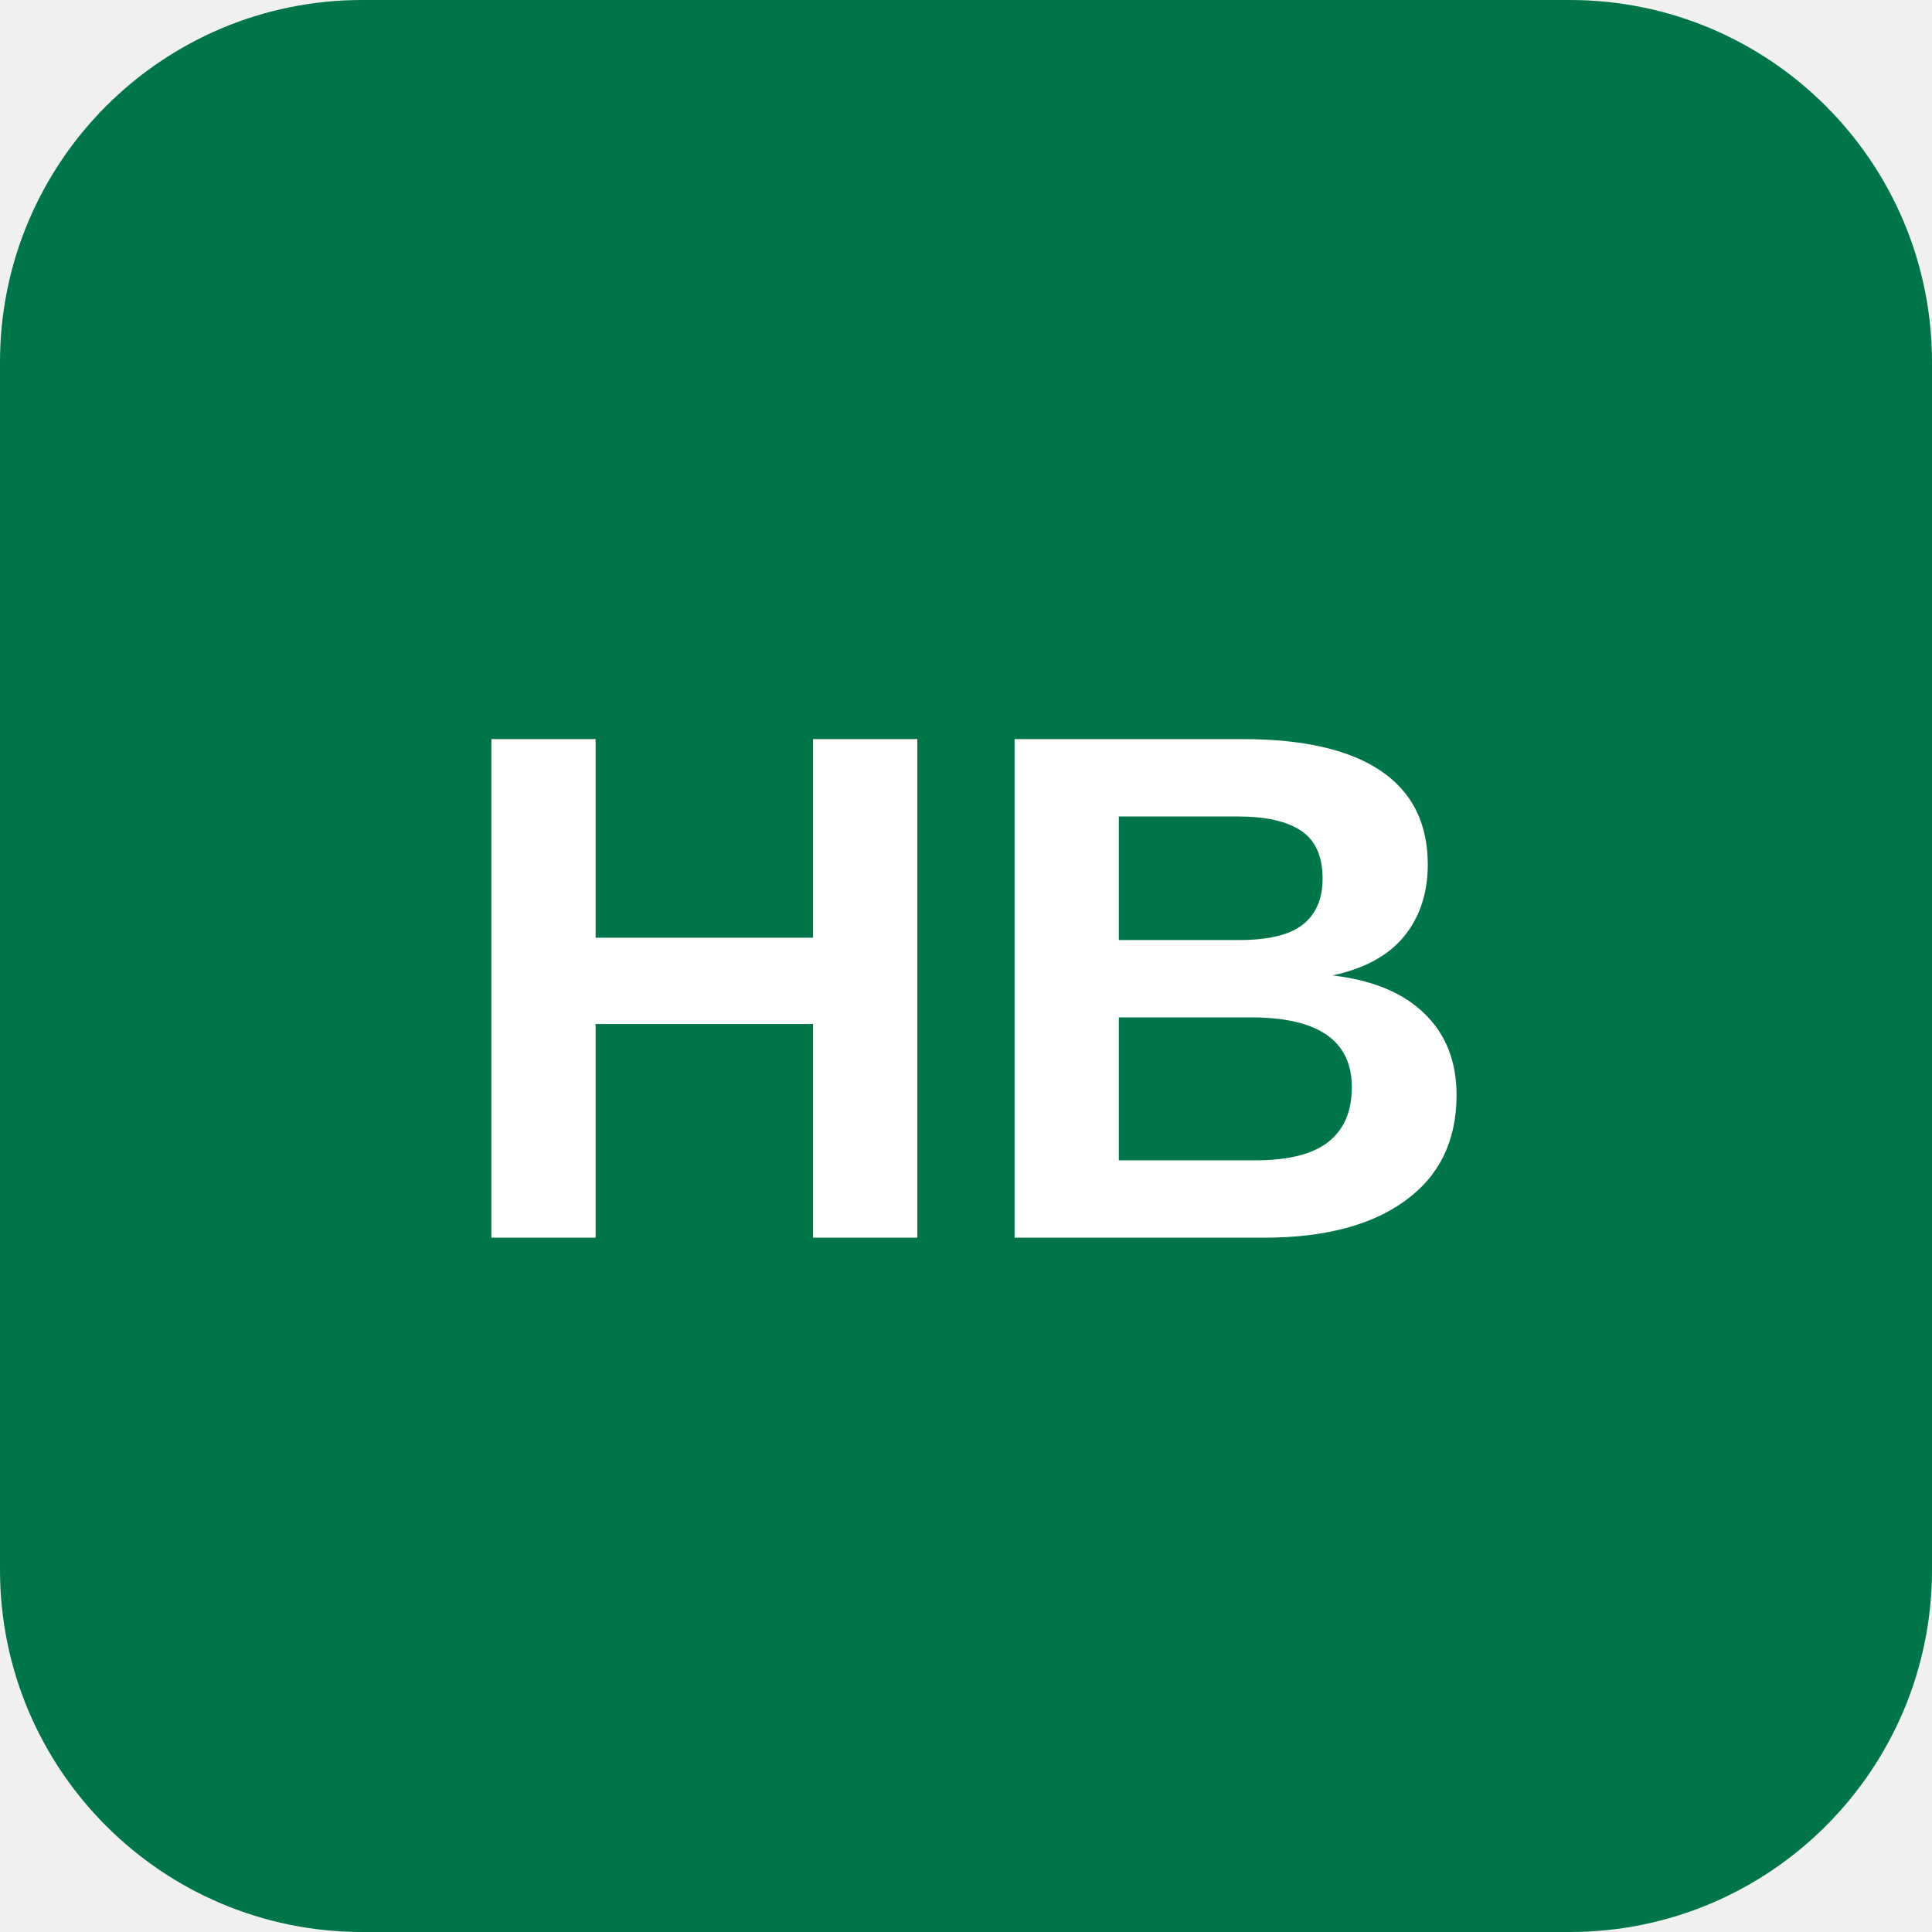
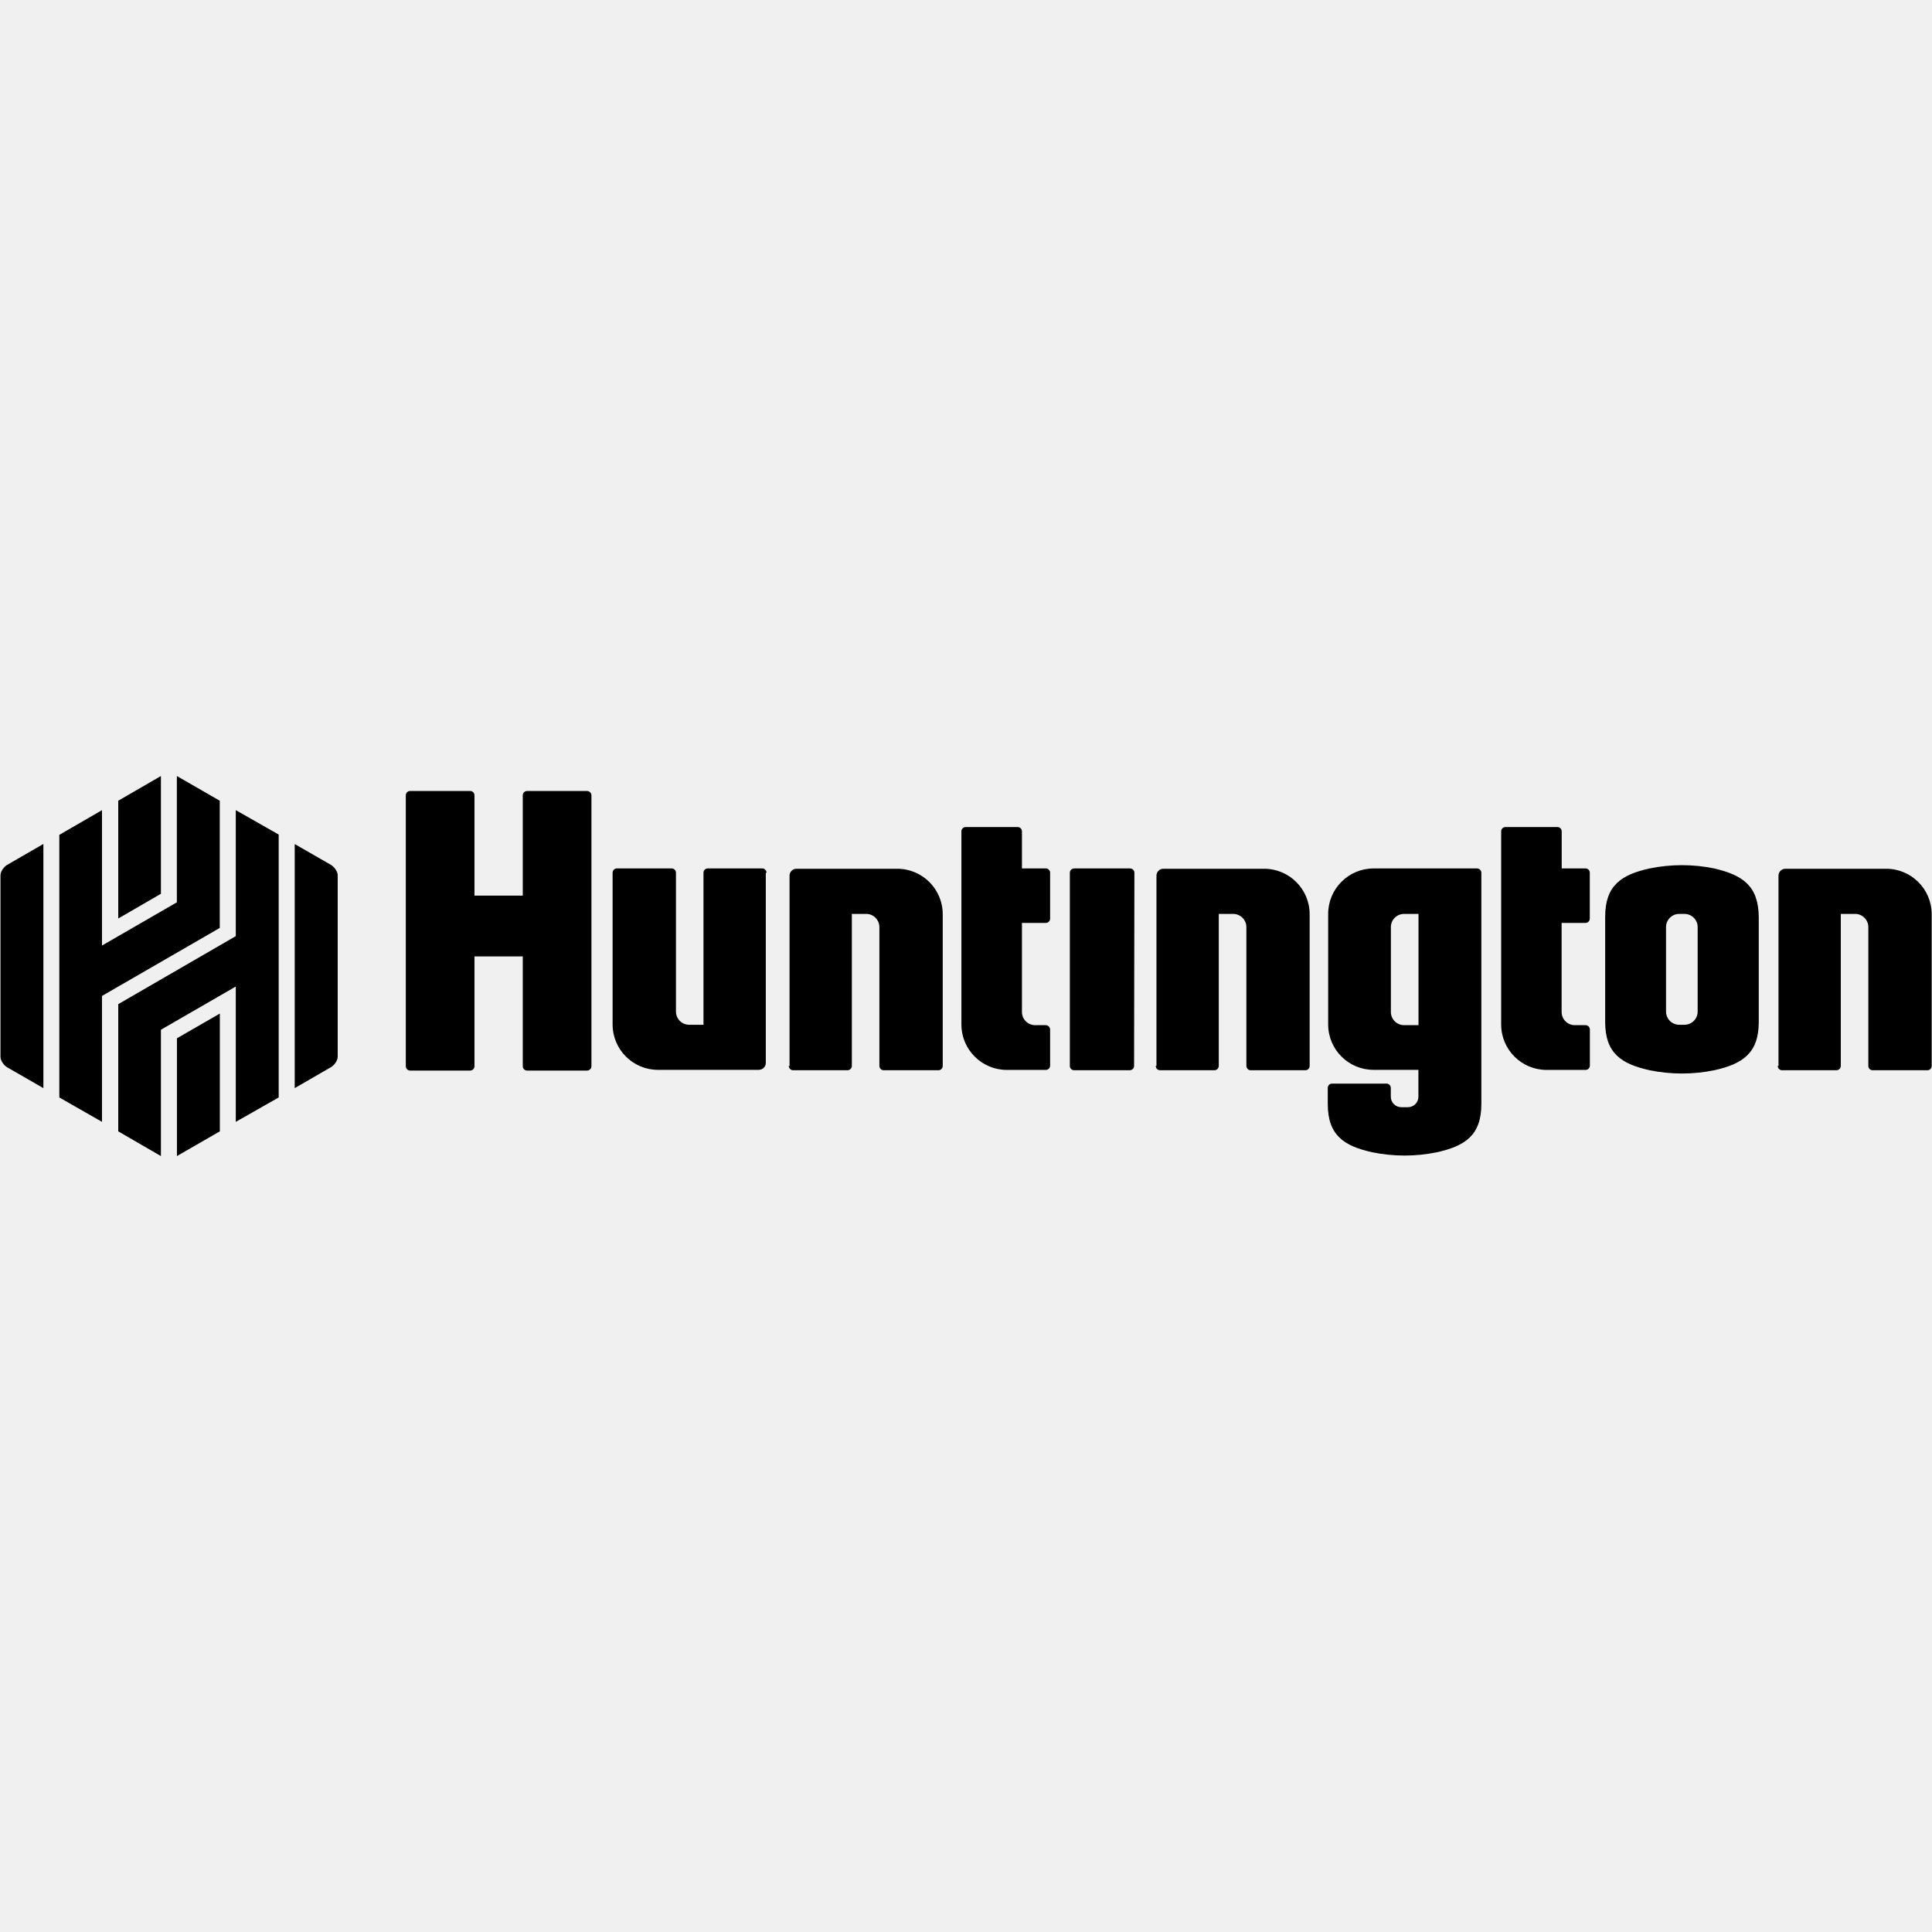
- <svg xmlns="http://www.w3.org/2000/svg" width="64" height="64" viewBox="0 0 64 64" role="img" aria-label="Huntington Bank">
-   <rect width="64" height="64" rx="12" fill="#00754A" />
-   <text x="32" y="41" font-family="Arial, Helvetica, sans-serif" font-size="24" font-weight="700" fill="#ffffff" text-anchor="middle">HB</text>
+ <svg xmlns="http://www.w3.org/2000/svg" fill="currentColor" viewBox="0 0 24 24">
+   <path d="M14.088 13.24a.054.054 0 0 1-.055.055h-.689a.053.053 0 0 1-.054-.055v-2.398c0-.03.023-.054.054-.054h.693c.031 0 .055.023.055.054zM7.292 9.826h-.744a.053.053 0 0 0-.054.055v1.245h-.6V9.881a.053.053 0 0 0-.055-.055h-.743a.053.053 0 0 0-.055.055v3.363c0 .03.023.055.055.055h.743a.054.054 0 0 0 .055-.055v-1.363h.6v1.363c0 .03.023.055.054.055h.744c.03 0 .055-.023.055-.055V9.881a.055.055 0 0 0-.055-.055m7.065 3.414c0 .031.023.055.055.055h.673c.03 0 .055-.023.055-.055v-1.887h.18c.089 0 .163.074.163.163v1.724c0 .031.023.055.054.055h.678c.03 0 .054-.023.054-.055v-1.883a.565.565 0 0 0-.564-.565h-1.253a.086.086 0 0 0-.086.086v2.362zm7.727 0c0 .031.023.055.054.055h.674c.03 0 .055-.023.055-.055v-1.887h.18c.088 0 .162.074.162.163v1.724c0 .031.023.055.055.055h.678c.03 0 .054-.023.054-.055v-1.883a.565.565 0 0 0-.564-.565h-1.253a.086.086 0 0 0-.086.086v2.362zm-12.285 0c0 .031.023.055.054.055h.674c.03 0 .055-.023.055-.055v-1.887h.18c.088 0 .162.074.162.163v1.724c0 .031.023.055.055.055h.678c.03 0 .054-.023.054-.055v-1.883a.565.565 0 0 0-.564-.565H9.894a.086.086 0 0 0-.086.086v2.362zm-.277-2.398a.053.053 0 0 0-.054-.054h-.674a.053.053 0 0 0-.055.054v1.888h-.18a.164.164 0 0 1-.162-.163v-1.725a.053.053 0 0 0-.055-.054h-.678a.053.053 0 0 0-.054.054v1.884c0 .312.253.564.564.564h1.253c.047 0 .086-.04.086-.085v-2.363zm3.468 1.893h-.132a.164.164 0 0 1-.163-.164v-1.106h.295a.054.054 0 0 0 .055-.055v-.568a.053.053 0 0 0-.055-.054h-.295v-.46a.053.053 0 0 0-.055-.054h-.642a.053.053 0 0 0-.055.055v2.398c0 .312.254.564.565.564h.482a.054.054 0 0 0 .055-.055v-.447a.055.055 0 0 0-.055-.054m6.704 0h-.132a.164.164 0 0 1-.163-.164v-1.106h.295a.054.054 0 0 0 .055-.055v-.568a.053.053 0 0 0-.055-.054H19.4v-.46a.053.053 0 0 0-.055-.054h-.642a.053.053 0 0 0-.055.055v2.398c0 .312.254.564.565.564h.482a.054.054 0 0 0 .055-.055v-.447a.054.054 0 0 0-.055-.054m-1.347-1.947h-1.285a.565.565 0 0 0-.564.564v1.374c0 .312.253.564.564.564h.557v.331a.13.13 0 0 1-.133.133h-.078a.13.13 0 0 1-.132-.133v-.105a.053.053 0 0 0-.055-.055h-.673a.053.053 0 0 0-.055.055v.198c0 .39.202.522.553.6a2 2 0 0 0 .802 0c.35-.078.553-.21.553-.6v-2.872a.054.054 0 0 0-.054-.054m-.727 1.947h-.18a.164.164 0 0 1-.163-.164v-1.055c0-.09.074-.163.163-.163h.18zm3.674-1.947a2 2 0 0 0-.802 0c-.35.077-.553.21-.553.6v1.307c0 .39.202.522.553.6a2 2 0 0 0 .802 0c.35-.078.553-.21.553-.6v-1.304c-.004-.393-.207-.521-.553-.603m-.206 1.779a.164.164 0 0 1-.163.163h-.067a.164.164 0 0 1-.163-.163v-1.051c0-.09.074-.163.163-.163h.067c.089 0 .163.074.163.163zm-19.09-1.464V9.64l-.53.307v1.463zm.199 1.795v1.463l.533-.307v-1.463zm-.729-.424v1.58l.53.307v-1.569l.93-.537v1.681l.533-.303v-3.266l-.533-.303v1.565zm-.202-2.41-.53.307v3.262l.53.303v-1.564l1.463-.845v-1.58l-.533-.307v1.569l-.93.537zm-.728.42-.452.261c-.043.027-.081.082-.081.129v2.254c0 .043.035.1.081.129l.452.26zm3.122 3.033.452-.261c.043-.027.082-.082.082-.129v-2.253c0-.043-.036-.1-.082-.129l-.452-.26z" />
</svg>
